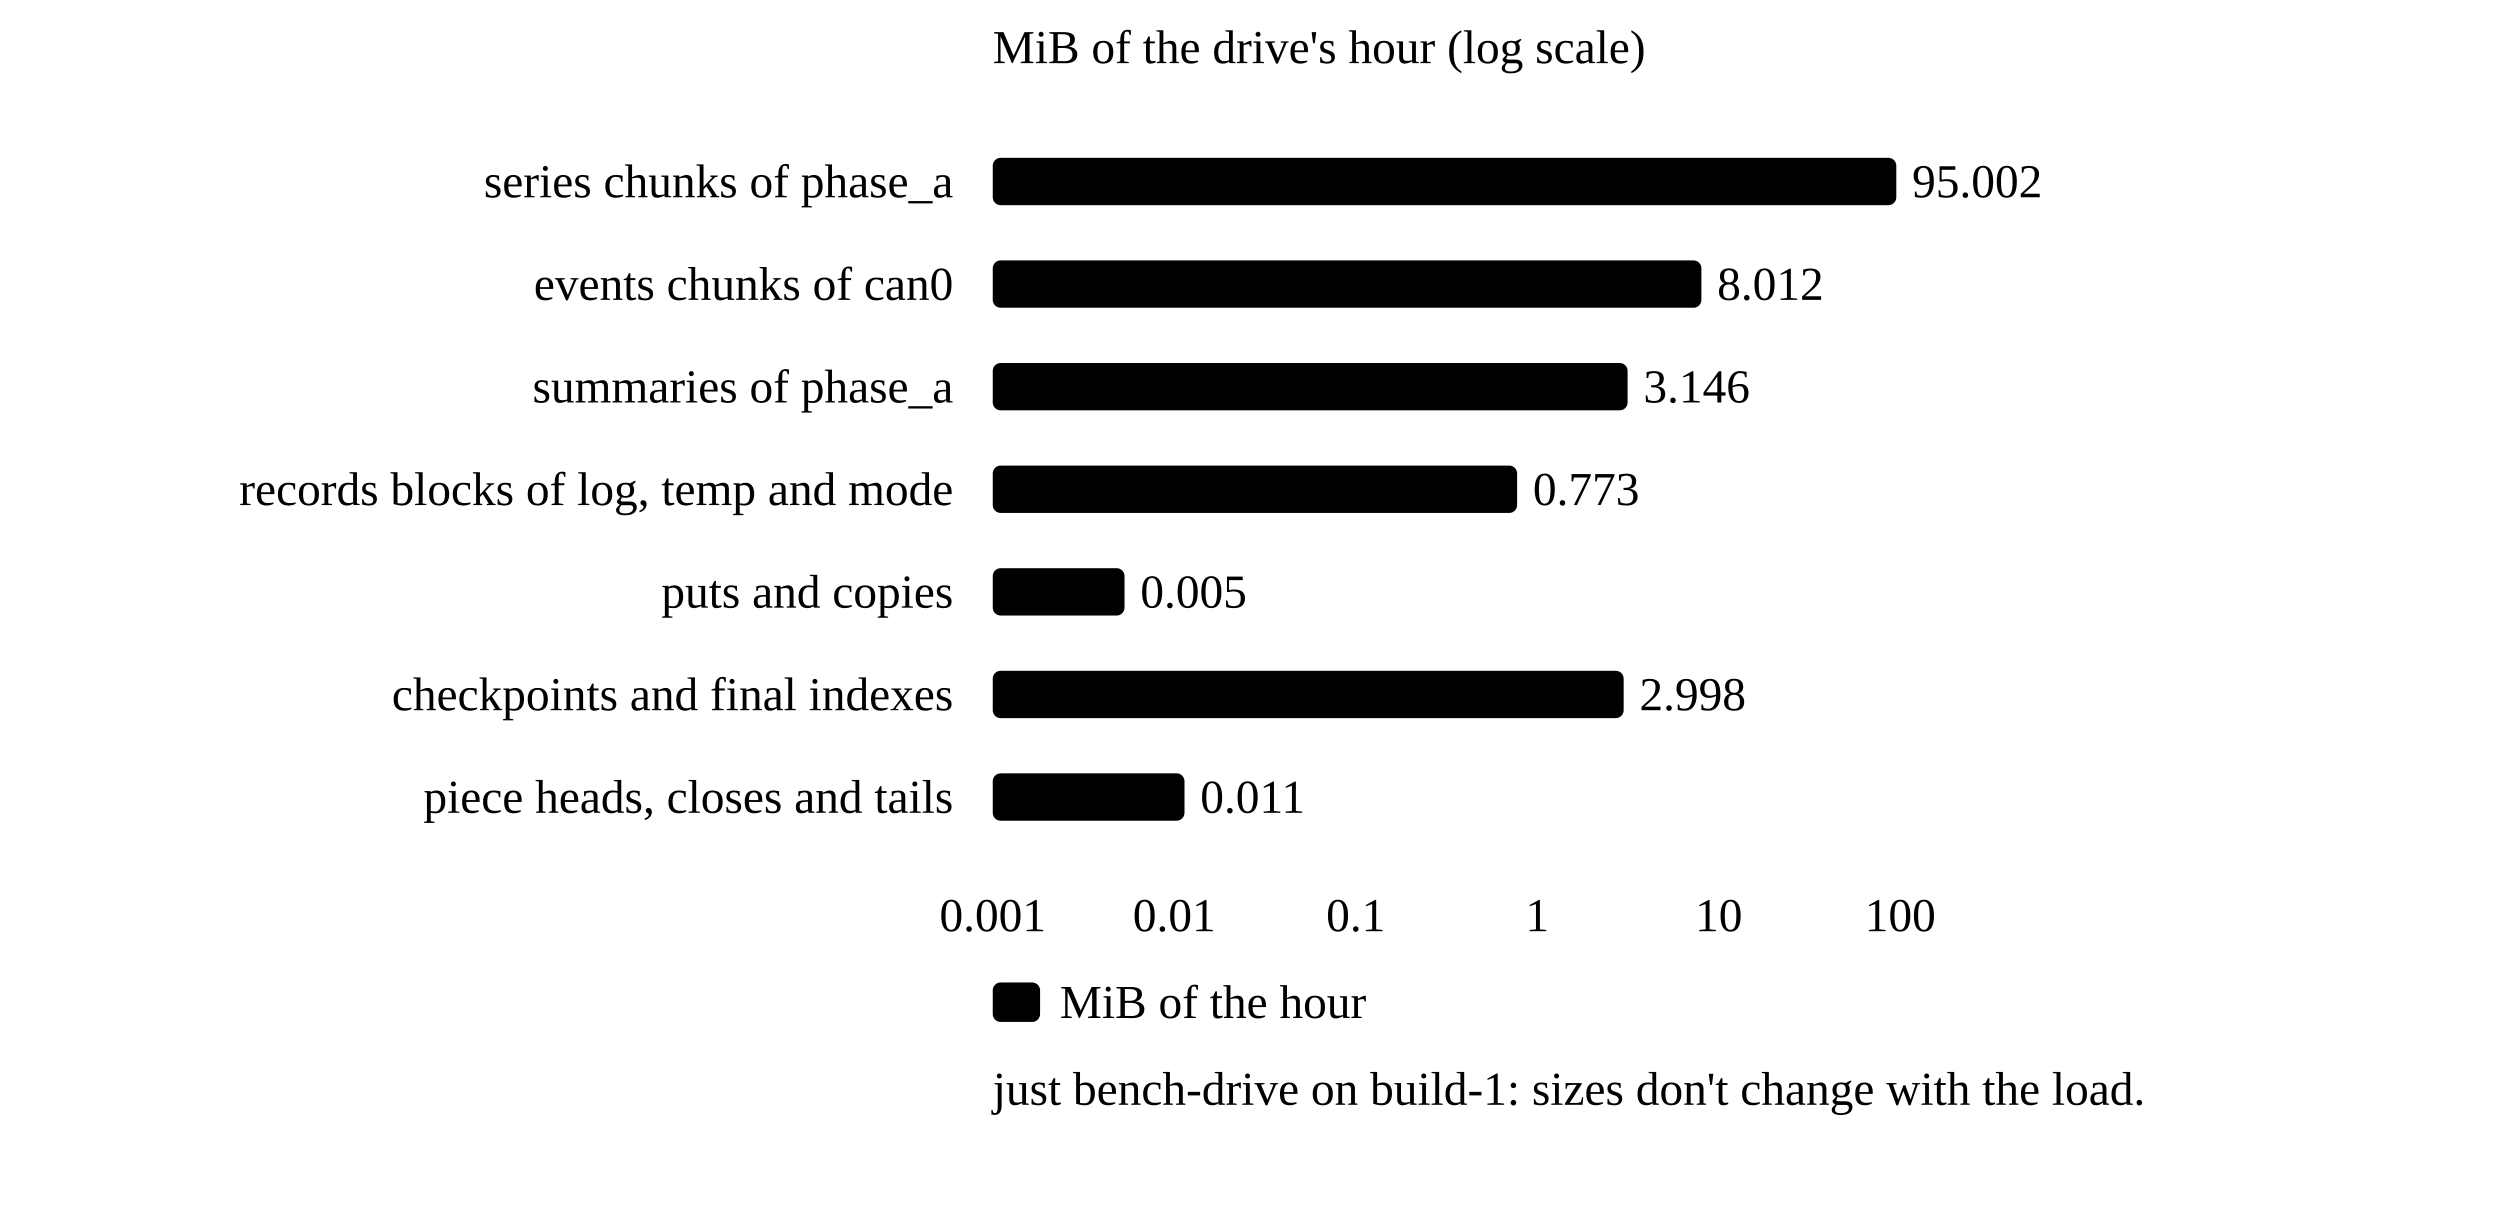
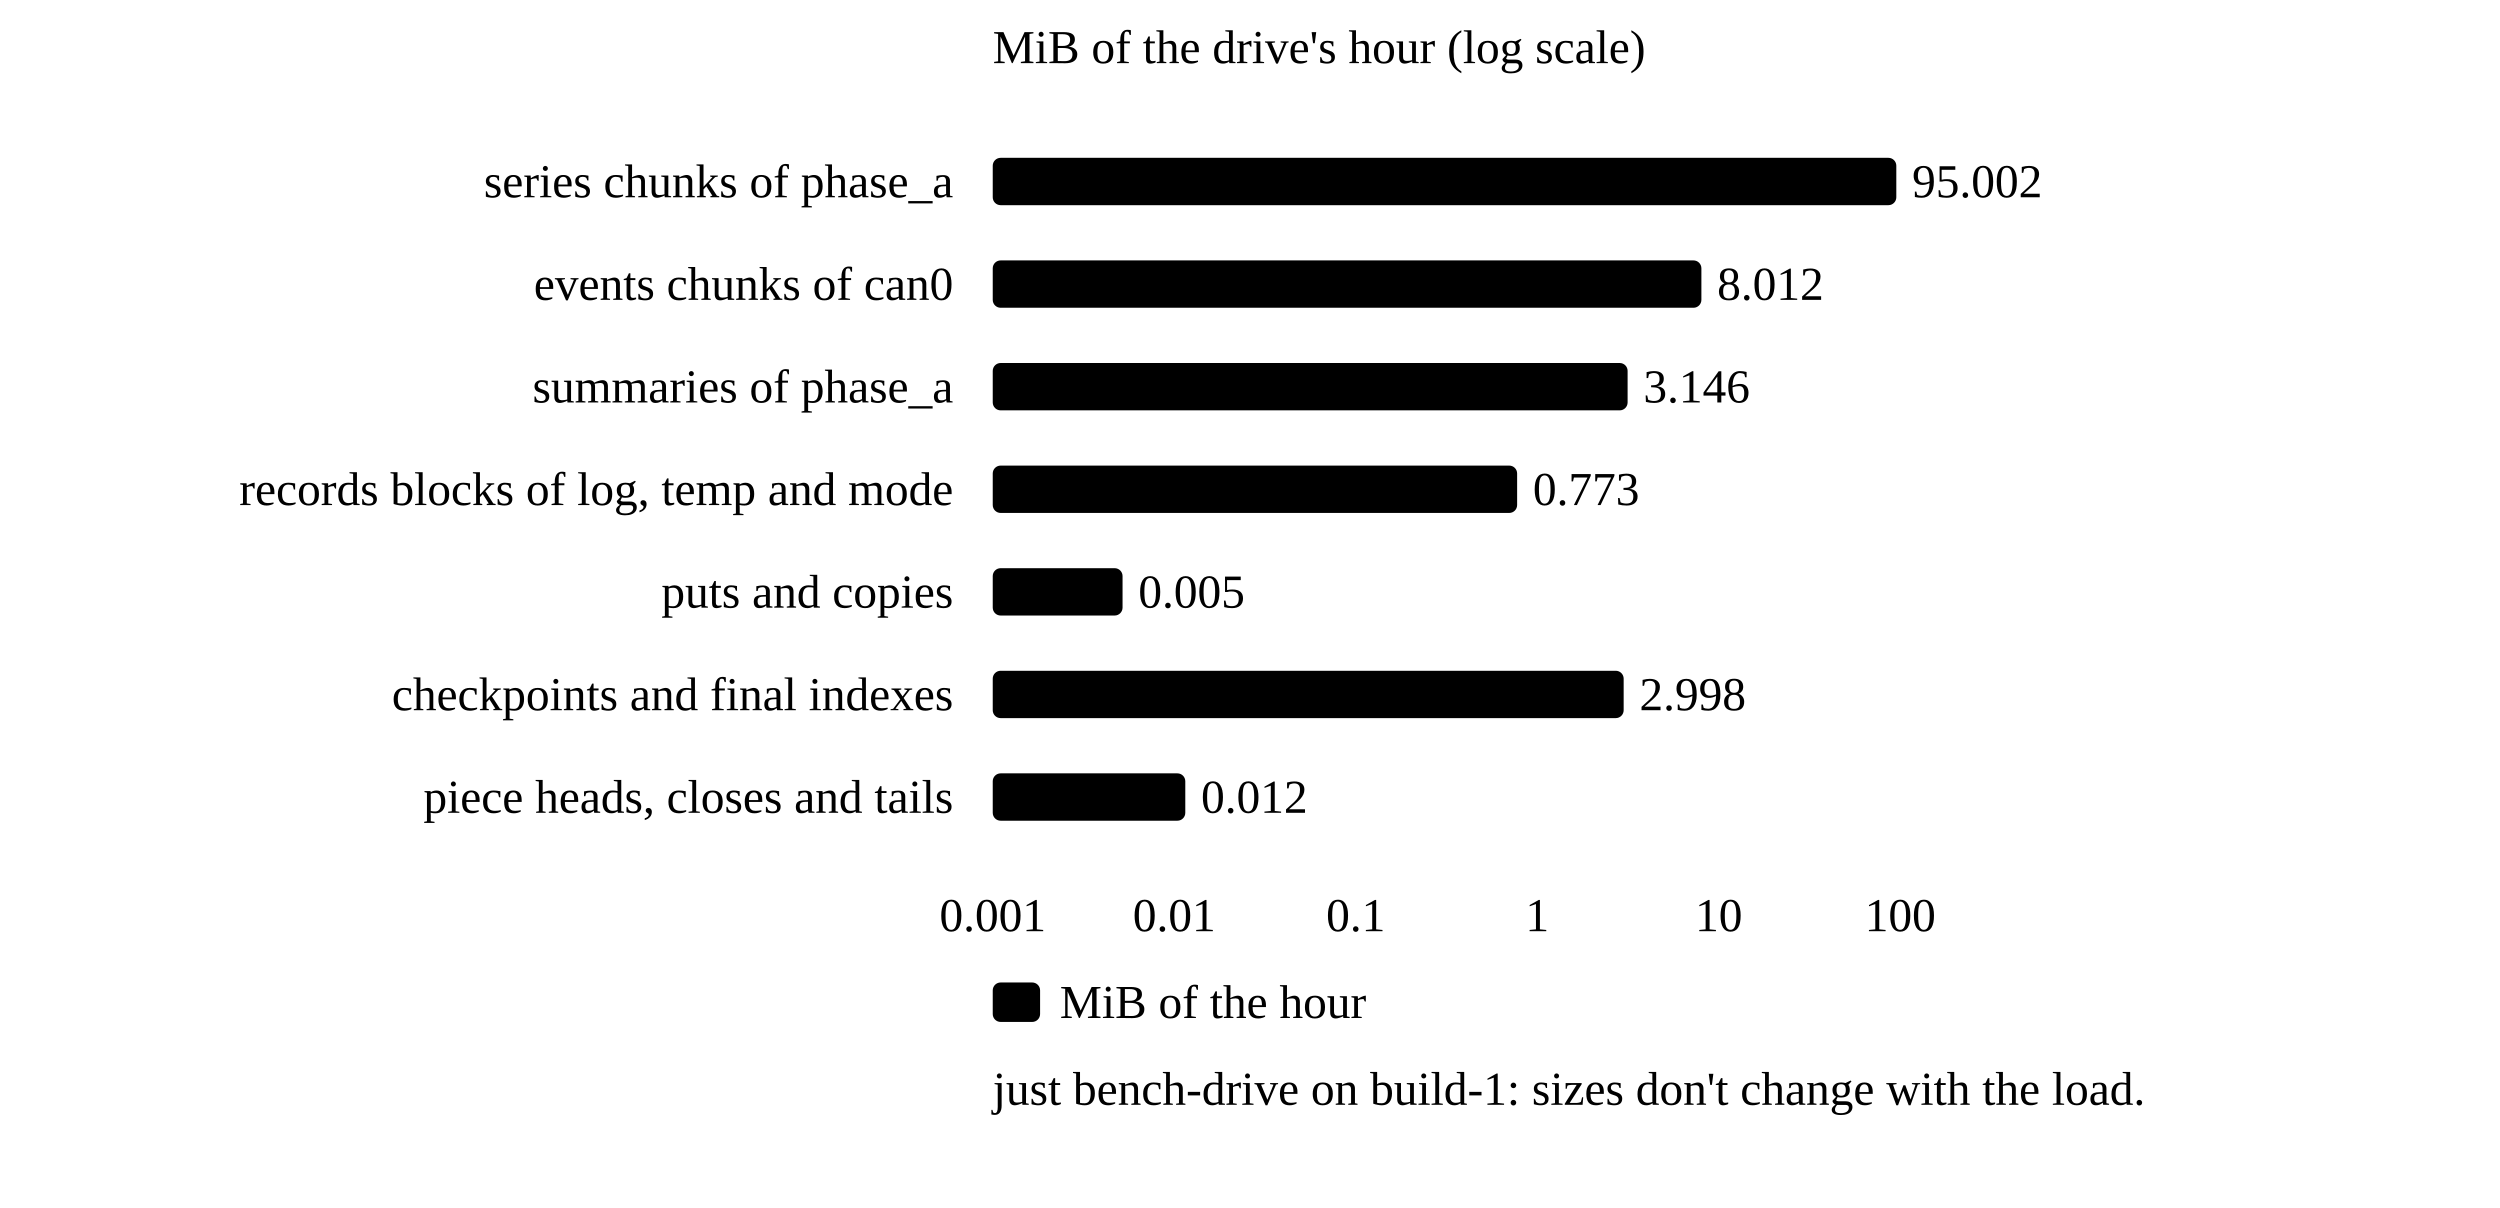
<svg xmlns="http://www.w3.org/2000/svg" class="ww-svg" viewBox="0 0 633.6 306" width="633.6" height="306" role="img" aria-label="Where the bytes of the drive's hour go, MiB by part of the recording, log scale">
  <text x="251.6" y="16.0" text-anchor="start" class="strong">MiB of the drive's hour (log scale)</text>
  <line x1="251.6" y1="34.0" x2="251.6" y2="222.0" class="thin" />
  <text x="251.6" y="236.0" text-anchor="middle" class="small soft">0.001</text>
  <line x1="297.6" y1="34.0" x2="297.6" y2="222.0" class="thin" />
  <text x="297.6" y="236.0" text-anchor="middle" class="small soft">0.01</text>
  <line x1="343.6" y1="34.0" x2="343.6" y2="222.0" class="thin" />
  <text x="343.6" y="236.0" text-anchor="middle" class="small soft">0.1</text>
  <line x1="389.6" y1="34.0" x2="389.6" y2="222.0" class="thin" />
  <text x="389.6" y="236.0" text-anchor="middle" class="small soft">1</text>
  <line x1="435.6" y1="34.0" x2="435.6" y2="222.0" class="thin" />
  <text x="435.6" y="236.0" text-anchor="middle" class="small soft">10</text>
  <line x1="481.6" y1="34.0" x2="481.6" y2="222.0" class="thin" />
  <text x="481.6" y="236.0" text-anchor="middle" class="small soft">100</text>
  <rect x="251.6" y="40.0" width="229.0" height="12.0" rx="2" class="blue" />
  <text x="484.6" y="50.0" text-anchor="start" class="small">95.002</text>
  <rect x="251.6" y="66.0" width="179.6" height="12.0" rx="2" class="blue" />
  <text x="435.2" y="76.0" text-anchor="start" class="small">8.012</text>
  <rect x="251.6" y="92.0" width="160.9" height="12.0" rx="2" class="blue" />
  <text x="416.5" y="102.0" text-anchor="start" class="small">3.146</text>
  <rect x="251.6" y="118.0" width="132.9" height="12.0" rx="2" class="blue" />
  <text x="388.5" y="128.0" text-anchor="start" class="small">0.773</text>
-   <rect x="251.6" y="144.0" width="33.4" height="12.0" rx="2" class="blue" />
-   <text x="289.0" y="154.0" text-anchor="start" class="small">0.005</text>
+   <rect x="251.6" y="144.0" width="32.9" height="12.0" rx="2" class="blue" />
+   <text x="288.5" y="154.0" text-anchor="start" class="small">0.005</text>
  <rect x="251.6" y="170.0" width="159.9" height="12.0" rx="2" class="blue" />
  <text x="415.5" y="180.0" text-anchor="start" class="small">2.998</text>
-   <rect x="251.6" y="196.0" width="48.6" height="12.0" rx="2" class="blue" />
-   <text x="304.2" y="206.0" text-anchor="start" class="small">0.011</text>
+   <rect x="251.6" y="196.0" width="48.8" height="12.0" rx="2" class="blue" />
+   <text x="304.4" y="206.0" text-anchor="start" class="small">0.012</text>
  <line x1="251.6" y1="34.0" x2="251.6" y2="222.0" class="line" />
  <text x="241.6" y="50.0" text-anchor="end">series chunks of phase_a</text>
  <text x="241.6" y="76.0" text-anchor="end">events chunks of can0</text>
  <text x="241.6" y="102.0" text-anchor="end">summaries of phase_a</text>
  <text x="241.6" y="128.0" text-anchor="end">records blocks of log, temp and mode</text>
  <text x="241.6" y="154.0" text-anchor="end">puts and copies</text>
  <text x="241.6" y="180.0" text-anchor="end">checkpoints and final indexes</text>
  <text x="241.6" y="206.0" text-anchor="end">piece heads, closes and tails</text>
  <rect x="251.6" y="249.0" width="12.0" height="10.0" rx="2" class="blue" />
  <text x="268.6" y="258.0" text-anchor="start" class="small">MiB of the hour</text>
  <text x="251.6" y="280.0" text-anchor="start" class="small soft">just bench-drive on build-1: sizes don't change with the load.</text>
</svg>
